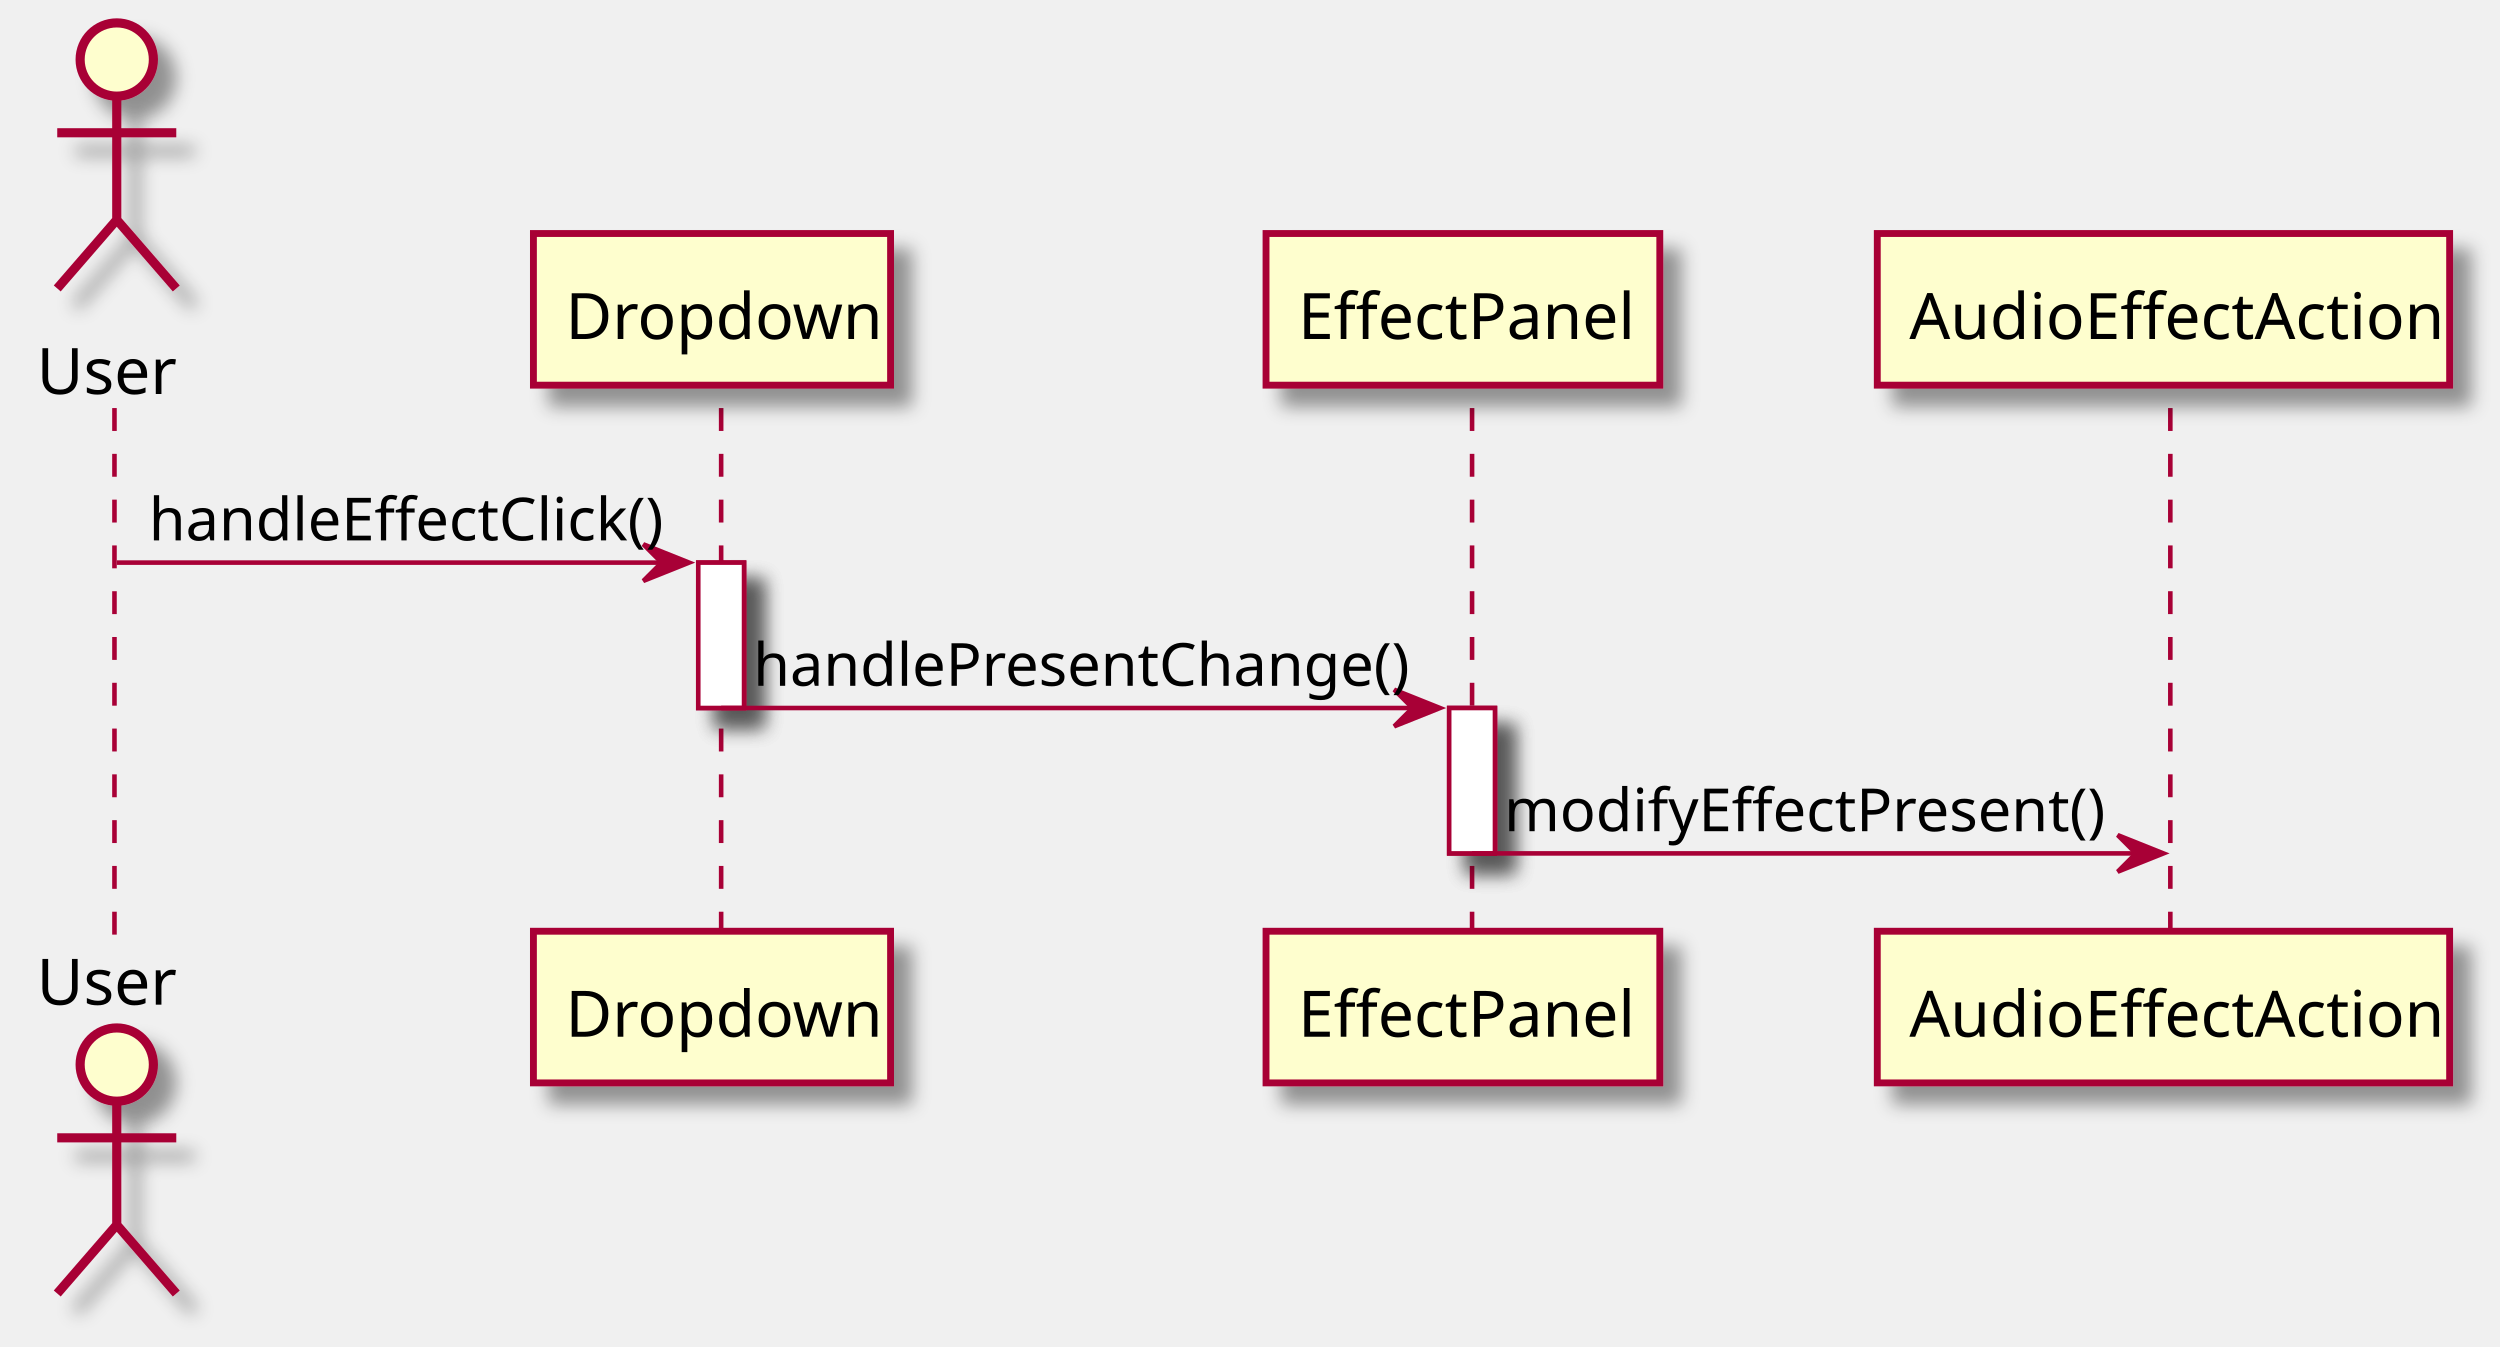
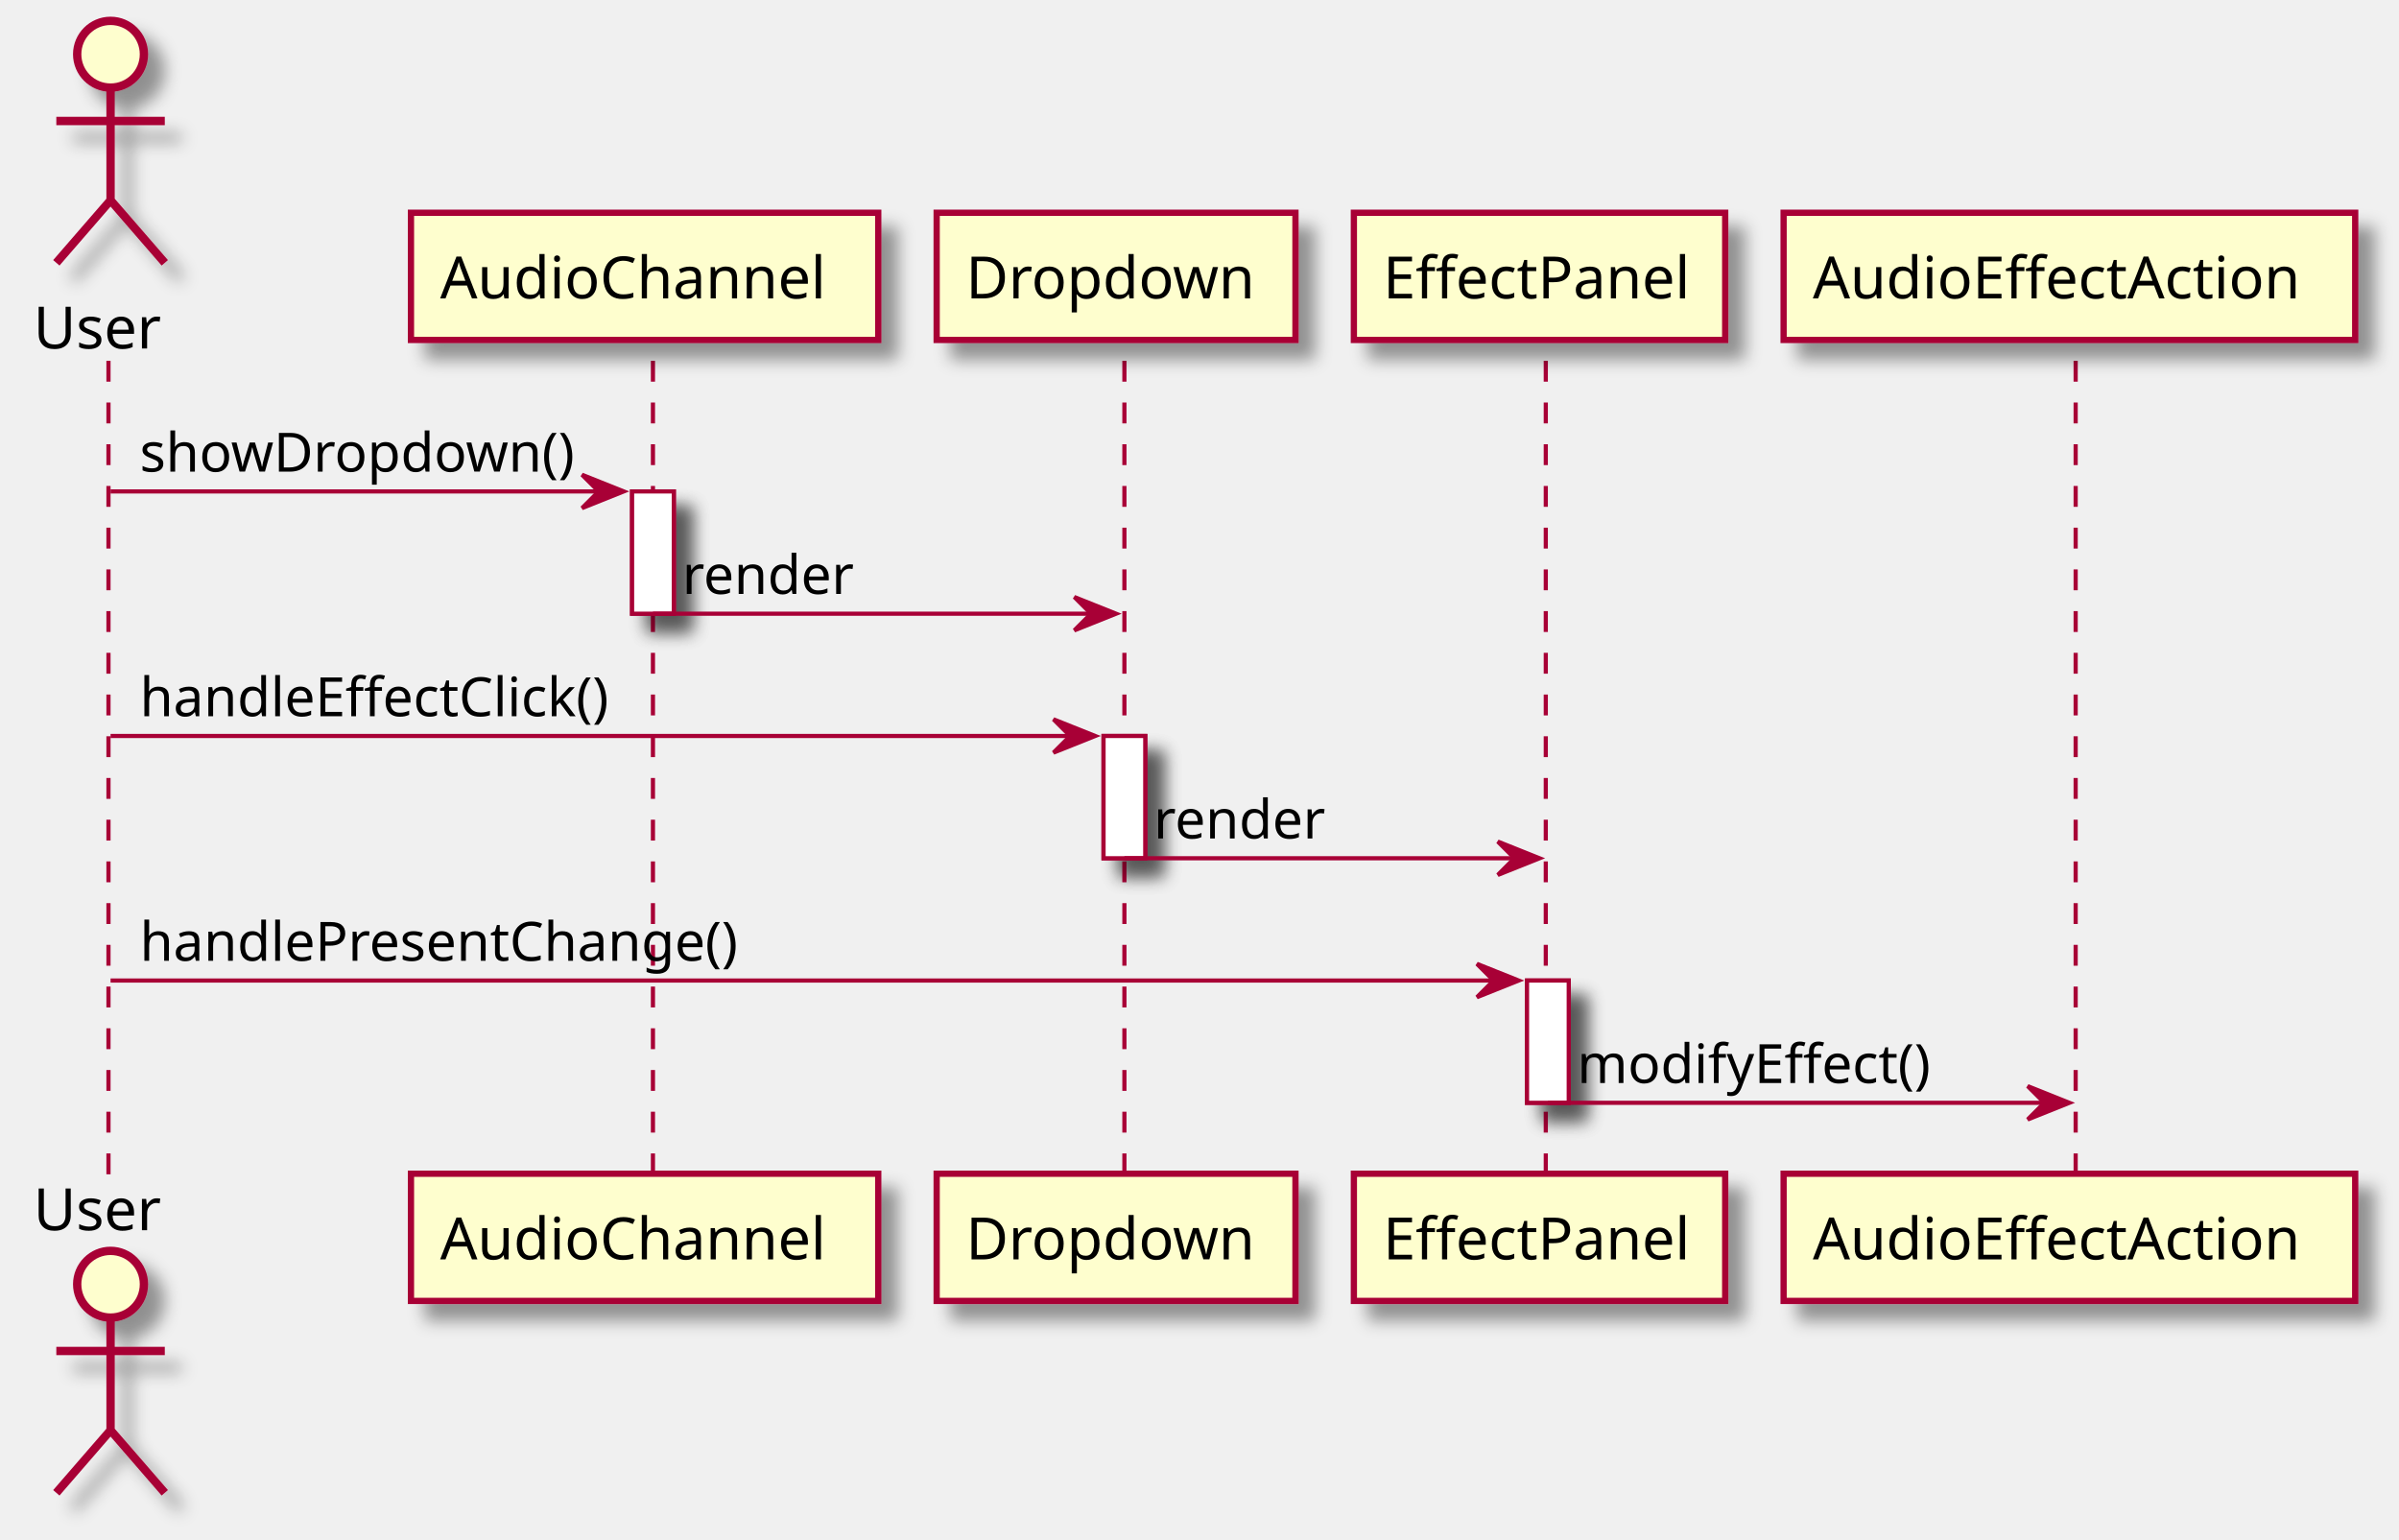
- <svg xmlns="http://www.w3.org/2000/svg" contentScriptType="application/ecmascript" contentStyleType="text/css" height="294px" preserveAspectRatio="none" style="width:546px;height:294px;" version="1.1" viewBox="0 0 546 294" width="546px" zoomAndPan="magnify">
+ <svg xmlns="http://www.w3.org/2000/svg" contentScriptType="application/ecmascript" contentStyleType="text/css" height="369px" preserveAspectRatio="none" style="width:575px;height:369px;" version="1.1" viewBox="0 0 575 369" width="575px" zoomAndPan="magnify">
  <defs>
-     <filter height="300%" id="f17knzhhyq2e7z" width="300%" x="-1" y="-1">
+     <filter height="300%" id="fx6lbcadwdq9f" width="300%" x="-1" y="-1">
      <feGaussianBlur result="blurOut" stdDeviation="2.0" />
      <feColorMatrix in="blurOut" result="blurOut2" type="matrix" values="0 0 0 0 0 0 0 0 0 0 0 0 0 0 0 0 0 0 .4 0" />
      <feOffset dx="4.0" dy="4.0" in="blurOut2" result="blurOut3" />
      <feBlend in="SourceGraphic" in2="blurOut3" mode="normal" />
    </filter>
  </defs>
  <g>
-     <rect fill="#FFFFFF" filter="url(#f17knzhhyq2e7z)" height="31.754" style="stroke: #A80036; stroke-width: 1.0;" width="10" x="152.5" y="122.874" />
-     <rect fill="#FFFFFF" filter="url(#f17knzhhyq2e7z)" height="31.754" style="stroke: #A80036; stroke-width: 1.0;" width="10" x="316.5" y="154.629" />
-     <line style="stroke: #A80036; stroke-width: 1.0; stroke-dasharray: 5.0,5.0;" x1="25" x2="25" y1="89.12" y2="204.383" />
-     <line style="stroke: #A80036; stroke-width: 1.0; stroke-dasharray: 5.0,5.0;" x1="157.5" x2="157.5" y1="89.12" y2="204.383" />
-     <line style="stroke: #A80036; stroke-width: 1.0; stroke-dasharray: 5.0,5.0;" x1="321.5" x2="321.5" y1="89.12" y2="204.383" />
-     <line style="stroke: #A80036; stroke-width: 1.0; stroke-dasharray: 5.0,5.0;" x1="474" x2="474" y1="89.12" y2="204.383" />
-     <text fill="#000000" font-family="sans-serif" font-size="14" lengthAdjust="spacingAndGlyphs" textLength="29" x="8" y="86.044">User</text>
-     <ellipse cx="25.5" cy="13" fill="#FEFECE" filter="url(#f17knzhhyq2e7z)" rx="8" ry="8" style="stroke: #A80036; stroke-width: 2.0;" />
-     <path d="M25.5,21 L25.5,48 M12.5,29 L38.5,29 M25.5,48 L12.5,63 M25.5,48 L38.5,63 " fill="none" filter="url(#f17knzhhyq2e7z)" style="stroke: #A80036; stroke-width: 2.0;" />
-     <text fill="#000000" font-family="sans-serif" font-size="14" lengthAdjust="spacingAndGlyphs" textLength="29" x="8" y="219.427">User</text>
-     <ellipse cx="25.5" cy="232.503" fill="#FEFECE" filter="url(#f17knzhhyq2e7z)" rx="8" ry="8" style="stroke: #A80036; stroke-width: 2.0;" />
-     <path d="M25.5,240.503 L25.5,267.503 M12.5,248.503 L38.5,248.503 M25.5,267.503 L12.5,282.503 M25.5,267.503 L38.5,282.503 " fill="none" filter="url(#f17knzhhyq2e7z)" style="stroke: #A80036; stroke-width: 2.0;" />
-     <rect fill="#FEFECE" filter="url(#f17knzhhyq2e7z)" height="33.12" style="stroke: #A80036; stroke-width: 1.5;" width="78" x="116.5" y="51" />
-     <text fill="#000000" font-family="sans-serif" font-size="14" lengthAdjust="spacingAndGlyphs" textLength="64" x="123.5" y="74.044">Dropdown</text>
-     <rect fill="#FEFECE" filter="url(#f17knzhhyq2e7z)" height="33.12" style="stroke: #A80036; stroke-width: 1.5;" width="78" x="116.5" y="203.383" />
-     <text fill="#000000" font-family="sans-serif" font-size="14" lengthAdjust="spacingAndGlyphs" textLength="64" x="123.5" y="226.427">Dropdown</text>
-     <rect fill="#FEFECE" filter="url(#f17knzhhyq2e7z)" height="33.12" style="stroke: #A80036; stroke-width: 1.5;" width="86" x="276.5" y="51" />
-     <text fill="#000000" font-family="sans-serif" font-size="14" lengthAdjust="spacingAndGlyphs" textLength="72" x="283.5" y="74.044">EffectPanel</text>
-     <rect fill="#FEFECE" filter="url(#f17knzhhyq2e7z)" height="33.12" style="stroke: #A80036; stroke-width: 1.5;" width="86" x="276.5" y="203.383" />
-     <text fill="#000000" font-family="sans-serif" font-size="14" lengthAdjust="spacingAndGlyphs" textLength="72" x="283.5" y="226.427">EffectPanel</text>
-     <rect fill="#FEFECE" filter="url(#f17knzhhyq2e7z)" height="33.12" style="stroke: #A80036; stroke-width: 1.5;" width="125" x="410" y="51" />
-     <text fill="#000000" font-family="sans-serif" font-size="14" lengthAdjust="spacingAndGlyphs" textLength="111" x="417" y="74.044">AudioEffectAction</text>
-     <rect fill="#FEFECE" filter="url(#f17knzhhyq2e7z)" height="33.12" style="stroke: #A80036; stroke-width: 1.5;" width="125" x="410" y="203.383" />
-     <text fill="#000000" font-family="sans-serif" font-size="14" lengthAdjust="spacingAndGlyphs" textLength="111" x="417" y="226.427">AudioEffectAction</text>
-     <rect fill="#FFFFFF" filter="url(#f17knzhhyq2e7z)" height="31.754" style="stroke: #A80036; stroke-width: 1.0;" width="10" x="152.5" y="122.874" />
-     <rect fill="#FFFFFF" filter="url(#f17knzhhyq2e7z)" height="31.754" style="stroke: #A80036; stroke-width: 1.0;" width="10" x="316.5" y="154.629" />
-     <polygon fill="#A80036" points="140.5,118.874,150.5,122.874,140.5,126.874,144.5,122.874" style="stroke: #A80036; stroke-width: 1.0;" />
-     <line style="stroke: #A80036; stroke-width: 1.0;" x1="25.5" x2="146.5" y1="122.874" y2="122.874" />
-     <text fill="#000000" font-family="sans-serif" font-size="13" lengthAdjust="spacingAndGlyphs" textLength="108" x="32.5" y="118.018">handleEffectClick()</text>
-     <polygon fill="#A80036" points="304.5,150.629,314.5,154.629,304.5,158.629,308.5,154.629" style="stroke: #A80036; stroke-width: 1.0;" />
-     <line style="stroke: #A80036; stroke-width: 1.0;" x1="157.5" x2="310.5" y1="154.629" y2="154.629" />
-     <text fill="#000000" font-family="sans-serif" font-size="13" lengthAdjust="spacingAndGlyphs" textLength="135" x="164.5" y="149.773">handlePresentChange()</text>
-     <polygon fill="#A80036" points="462.5,182.383,472.5,186.383,462.5,190.383,466.5,186.383" style="stroke: #A80036; stroke-width: 1.0;" />
-     <line style="stroke: #A80036; stroke-width: 1.0;" x1="321.5" x2="468.5" y1="186.383" y2="186.383" />
-     <text fill="#000000" font-family="sans-serif" font-size="13" lengthAdjust="spacingAndGlyphs" textLength="124" x="328.5" y="181.527">modifyEffectPresent()</text>
+     <rect fill="#FFFFFF" filter="url(#fx6lbcadwdq9f)" height="29.311" style="stroke: #A80036; stroke-width: 1.0;" width="10" x="151.5" y="117.799" />
+     <rect fill="#FFFFFF" filter="url(#fx6lbcadwdq9f)" height="29.311" style="stroke: #A80036; stroke-width: 1.0;" width="10" x="264.5" y="176.42" />
+     <rect fill="#FFFFFF" filter="url(#fx6lbcadwdq9f)" height="29.311" style="stroke: #A80036; stroke-width: 1.0;" width="10" x="366" y="235.041" />
+     <line style="stroke: #A80036; stroke-width: 1.0; stroke-dasharray: 5.0,5.0;" x1="26" x2="26" y1="86.488" y2="282.352" />
+     <line style="stroke: #A80036; stroke-width: 1.0; stroke-dasharray: 5.0,5.0;" x1="156.5" x2="156.5" y1="86.488" y2="282.352" />
+     <line style="stroke: #A80036; stroke-width: 1.0; stroke-dasharray: 5.0,5.0;" x1="269.5" x2="269.5" y1="86.488" y2="282.352" />
+     <line style="stroke: #A80036; stroke-width: 1.0; stroke-dasharray: 5.0,5.0;" x1="370.5" x2="370.5" y1="86.488" y2="282.352" />
+     <line style="stroke: #A80036; stroke-width: 1.0; stroke-dasharray: 5.0,5.0;" x1="497.5" x2="497.5" y1="86.488" y2="282.352" />
+     <text fill="#000000" font-family="sans-serif" font-size="14" lengthAdjust="spacingAndGlyphs" textLength="31" x="8" y="83.535">User</text>
+     <ellipse cx="26.5" cy="13" fill="#FEFECE" filter="url(#fx6lbcadwdq9f)" rx="8" ry="8" style="stroke: #A80036; stroke-width: 2.0;" />
+     <path d="M26.5,21 L26.5,48 M13.5,29 L39.5,29 M26.5,48 L13.5,63 M26.5,48 L39.5,63 " fill="none" filter="url(#fx6lbcadwdq9f)" style="stroke: #A80036; stroke-width: 2.0;" />
+     <text fill="#000000" font-family="sans-serif" font-size="14" lengthAdjust="spacingAndGlyphs" textLength="31" x="8" y="294.887">User</text>
+     <ellipse cx="26.5" cy="307.84" fill="#FEFECE" filter="url(#fx6lbcadwdq9f)" rx="8" ry="8" style="stroke: #A80036; stroke-width: 2.0;" />
+     <path d="M26.5,315.84 L26.5,342.84 M13.5,323.84 L39.5,323.84 M26.5,342.84 L13.5,357.84 M26.5,342.84 L39.5,357.84 " fill="none" filter="url(#fx6lbcadwdq9f)" style="stroke: #A80036; stroke-width: 2.0;" />
+     <rect fill="#FEFECE" filter="url(#fx6lbcadwdq9f)" height="30.488" style="stroke: #A80036; stroke-width: 1.5;" width="112" x="98.5" y="51" />
+     <text fill="#000000" font-family="sans-serif" font-size="14" lengthAdjust="spacingAndGlyphs" textLength="98" x="105.5" y="71.535">AudioChannel</text>
+     <rect fill="#FEFECE" filter="url(#fx6lbcadwdq9f)" height="30.488" style="stroke: #A80036; stroke-width: 1.5;" width="112" x="98.5" y="281.352" />
+     <text fill="#000000" font-family="sans-serif" font-size="14" lengthAdjust="spacingAndGlyphs" textLength="98" x="105.5" y="301.887">AudioChannel</text>
+     <rect fill="#FEFECE" filter="url(#fx6lbcadwdq9f)" height="30.488" style="stroke: #A80036; stroke-width: 1.5;" width="86" x="224.5" y="51" />
+     <text fill="#000000" font-family="sans-serif" font-size="14" lengthAdjust="spacingAndGlyphs" textLength="72" x="231.5" y="71.535">Dropdown</text>
+     <rect fill="#FEFECE" filter="url(#fx6lbcadwdq9f)" height="30.488" style="stroke: #A80036; stroke-width: 1.5;" width="86" x="224.5" y="281.352" />
+     <text fill="#000000" font-family="sans-serif" font-size="14" lengthAdjust="spacingAndGlyphs" textLength="72" x="231.5" y="301.887">Dropdown</text>
+     <rect fill="#FEFECE" filter="url(#fx6lbcadwdq9f)" height="30.488" style="stroke: #A80036; stroke-width: 1.5;" width="89" x="324.5" y="51" />
+     <text fill="#000000" font-family="sans-serif" font-size="14" lengthAdjust="spacingAndGlyphs" textLength="75" x="331.5" y="71.535">EffectPanel</text>
+     <rect fill="#FEFECE" filter="url(#fx6lbcadwdq9f)" height="30.488" style="stroke: #A80036; stroke-width: 1.5;" width="89" x="324.5" y="281.352" />
+     <text fill="#000000" font-family="sans-serif" font-size="14" lengthAdjust="spacingAndGlyphs" textLength="75" x="331.5" y="301.887">EffectPanel</text>
+     <rect fill="#FEFECE" filter="url(#fx6lbcadwdq9f)" height="30.488" style="stroke: #A80036; stroke-width: 1.5;" width="137" x="427.5" y="51" />
+     <text fill="#000000" font-family="sans-serif" font-size="14" lengthAdjust="spacingAndGlyphs" textLength="123" x="434.5" y="71.535">AudioEffectAction</text>
+     <rect fill="#FEFECE" filter="url(#fx6lbcadwdq9f)" height="30.488" style="stroke: #A80036; stroke-width: 1.5;" width="137" x="427.5" y="281.352" />
+     <text fill="#000000" font-family="sans-serif" font-size="14" lengthAdjust="spacingAndGlyphs" textLength="123" x="434.5" y="301.887">AudioEffectAction</text>
+     <rect fill="#FFFFFF" filter="url(#fx6lbcadwdq9f)" height="29.311" style="stroke: #A80036; stroke-width: 1.0;" width="10" x="151.5" y="117.799" />
+     <rect fill="#FFFFFF" filter="url(#fx6lbcadwdq9f)" height="29.311" style="stroke: #A80036; stroke-width: 1.0;" width="10" x="264.5" y="176.42" />
+     <rect fill="#FFFFFF" filter="url(#fx6lbcadwdq9f)" height="29.311" style="stroke: #A80036; stroke-width: 1.0;" width="10" x="366" y="235.041" />
+     <polygon fill="#A80036" points="139.5,113.799,149.5,117.799,139.5,121.799,143.5,117.799" style="stroke: #A80036; stroke-width: 1.0;" />
+     <line style="stroke: #A80036; stroke-width: 1.0;" x1="26.5" x2="145.5" y1="117.799" y2="117.799" />
+     <text fill="#000000" font-family="sans-serif" font-size="13" lengthAdjust="spacingAndGlyphs" textLength="106" x="33.5" y="113.057">showDropdown()</text>
+     <polygon fill="#A80036" points="257.5,143.109,267.5,147.109,257.5,151.109,261.5,147.109" style="stroke: #A80036; stroke-width: 1.0;" />
+     <line style="stroke: #A80036; stroke-width: 1.0;" x1="156.5" x2="263.5" y1="147.109" y2="147.109" />
+     <text fill="#000000" font-family="sans-serif" font-size="13" lengthAdjust="spacingAndGlyphs" textLength="40" x="163.5" y="142.367">render</text>
+     <polygon fill="#A80036" points="252.5,172.42,262.5,176.42,252.5,180.42,256.5,176.42" style="stroke: #A80036; stroke-width: 1.0;" />
+     <line style="stroke: #A80036; stroke-width: 1.0;" x1="26.5" x2="258.5" y1="176.42" y2="176.42" />
+     <text fill="#000000" font-family="sans-serif" font-size="13" lengthAdjust="spacingAndGlyphs" textLength="118" x="33.5" y="171.678">handleEffectClick()</text>
+     <polygon fill="#A80036" points="359,201.731,369,205.731,359,209.731,363,205.731" style="stroke: #A80036; stroke-width: 1.0;" />
+     <line style="stroke: #A80036; stroke-width: 1.0;" x1="269.5" x2="365" y1="205.731" y2="205.731" />
+     <text fill="#000000" font-family="sans-serif" font-size="13" lengthAdjust="spacingAndGlyphs" textLength="40" x="276.5" y="200.988">render</text>
+     <polygon fill="#A80036" points="354,231.041,364,235.041,354,239.041,358,235.041" style="stroke: #A80036; stroke-width: 1.0;" />
+     <line style="stroke: #A80036; stroke-width: 1.0;" x1="26.5" x2="360" y1="235.041" y2="235.041" />
+     <text fill="#000000" font-family="sans-serif" font-size="13" lengthAdjust="spacingAndGlyphs" textLength="143" x="33.5" y="230.299">handlePresentChange()</text>
+     <polygon fill="#A80036" points="486,260.352,496,264.352,486,268.352,490,264.352" style="stroke: #A80036; stroke-width: 1.0;" />
+     <line style="stroke: #A80036; stroke-width: 1.0;" x1="371" x2="492" y1="264.352" y2="264.352" />
+     <text fill="#000000" font-family="sans-serif" font-size="13" lengthAdjust="spacingAndGlyphs" textLength="88" x="378" y="259.609">modifyEffect()</text>
  </g>
</svg>
